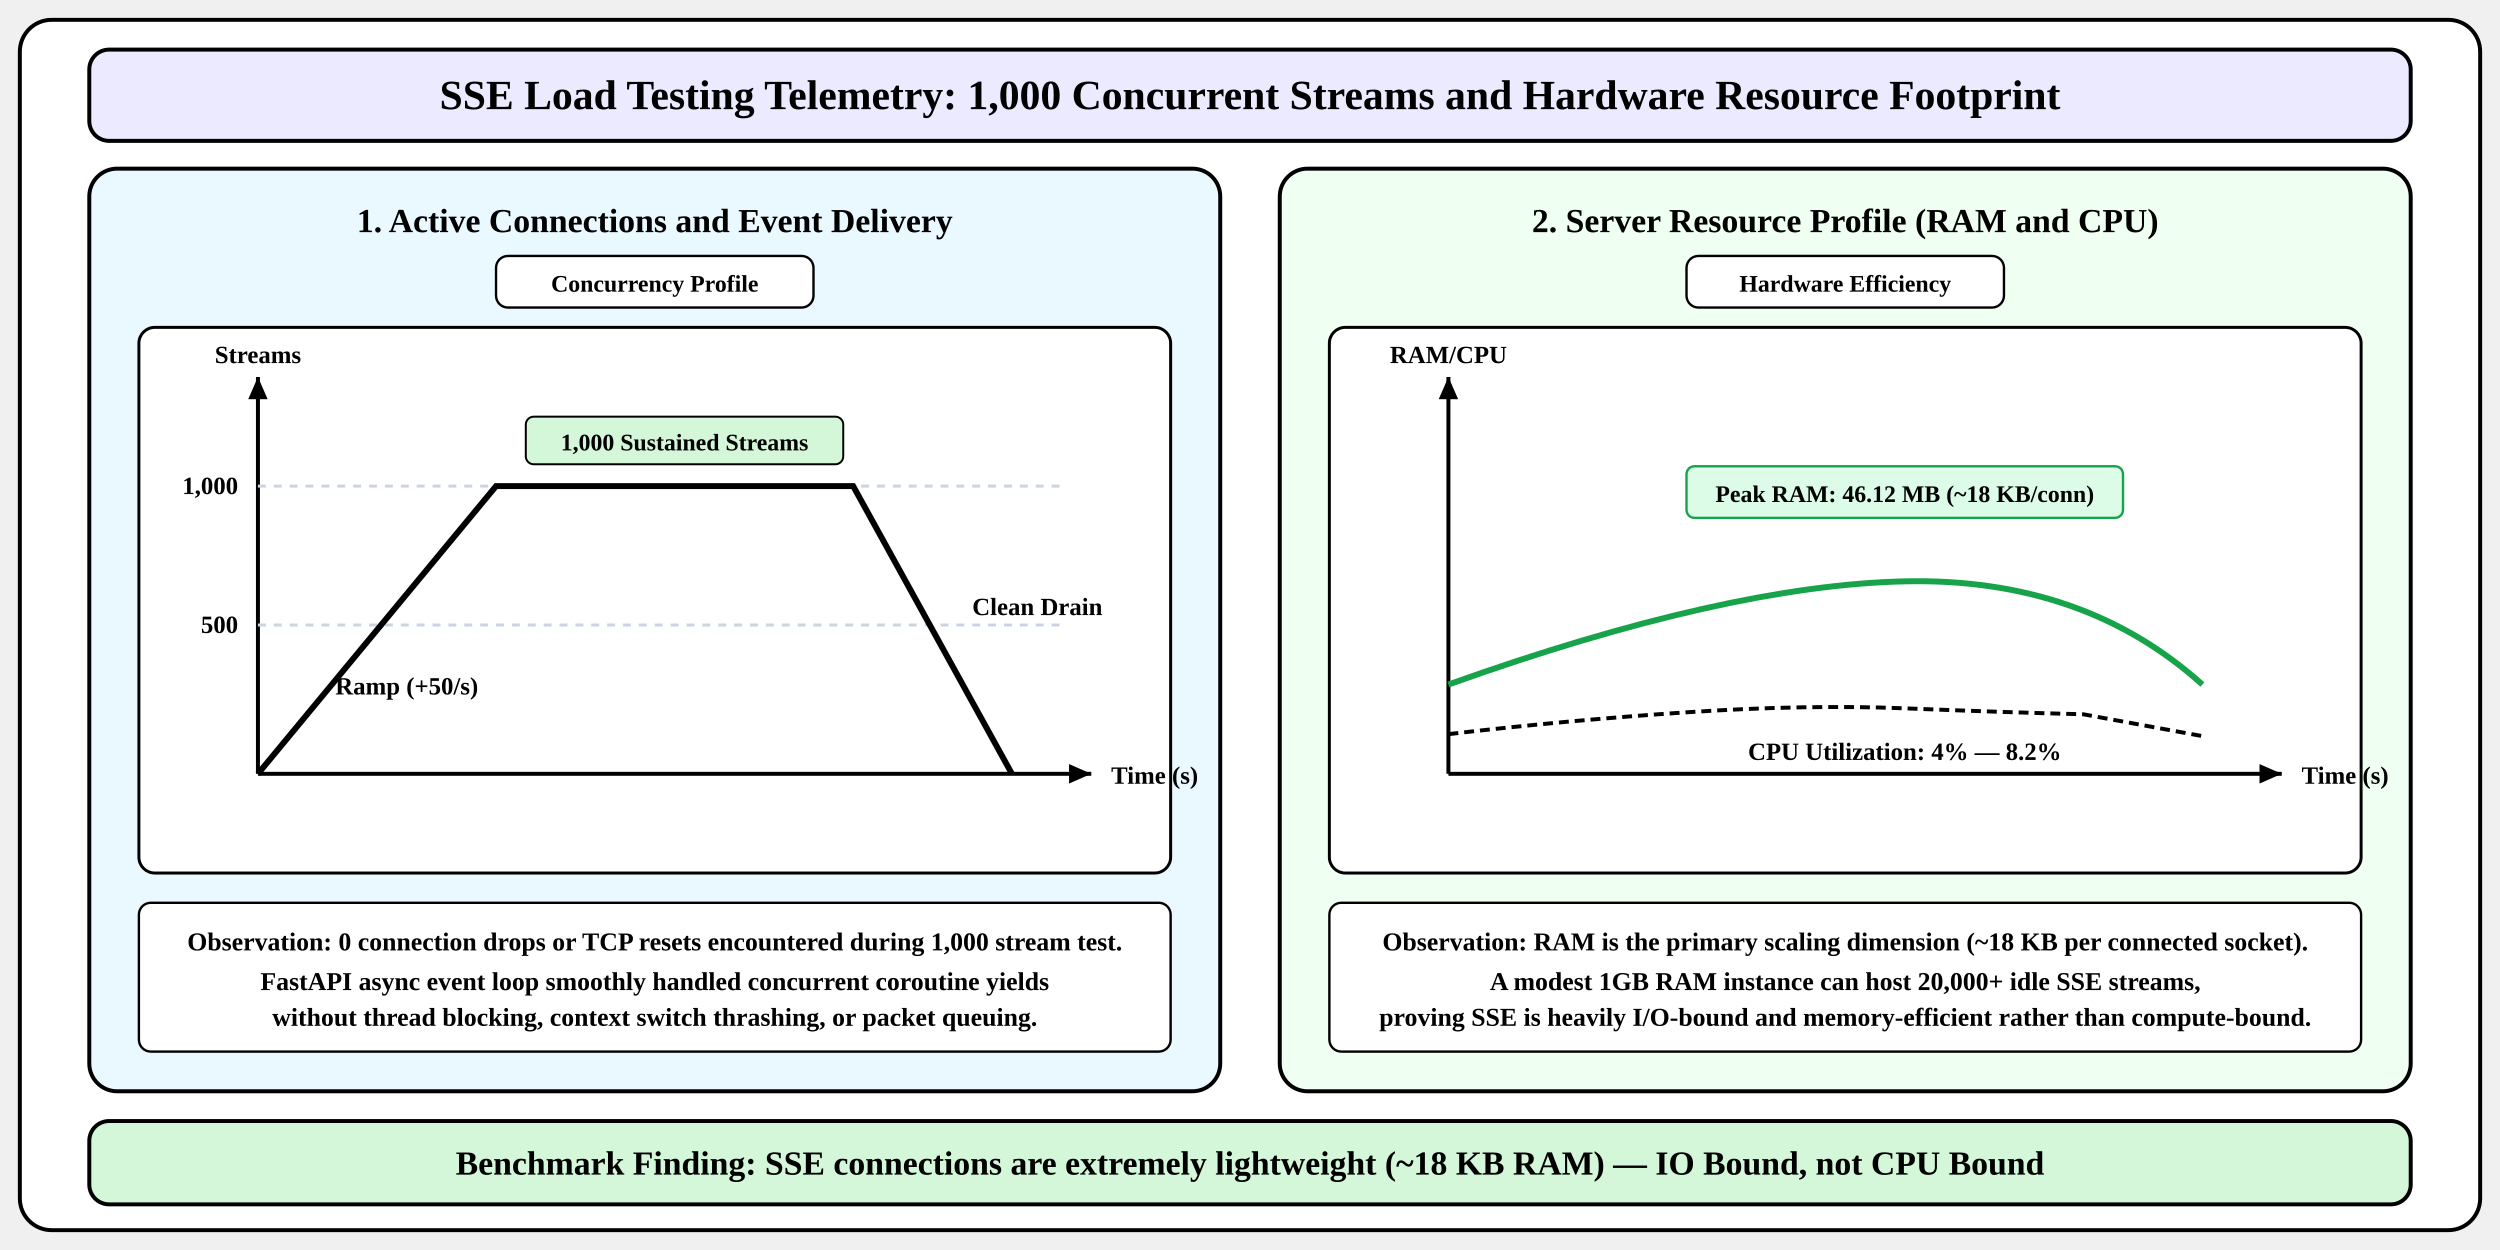
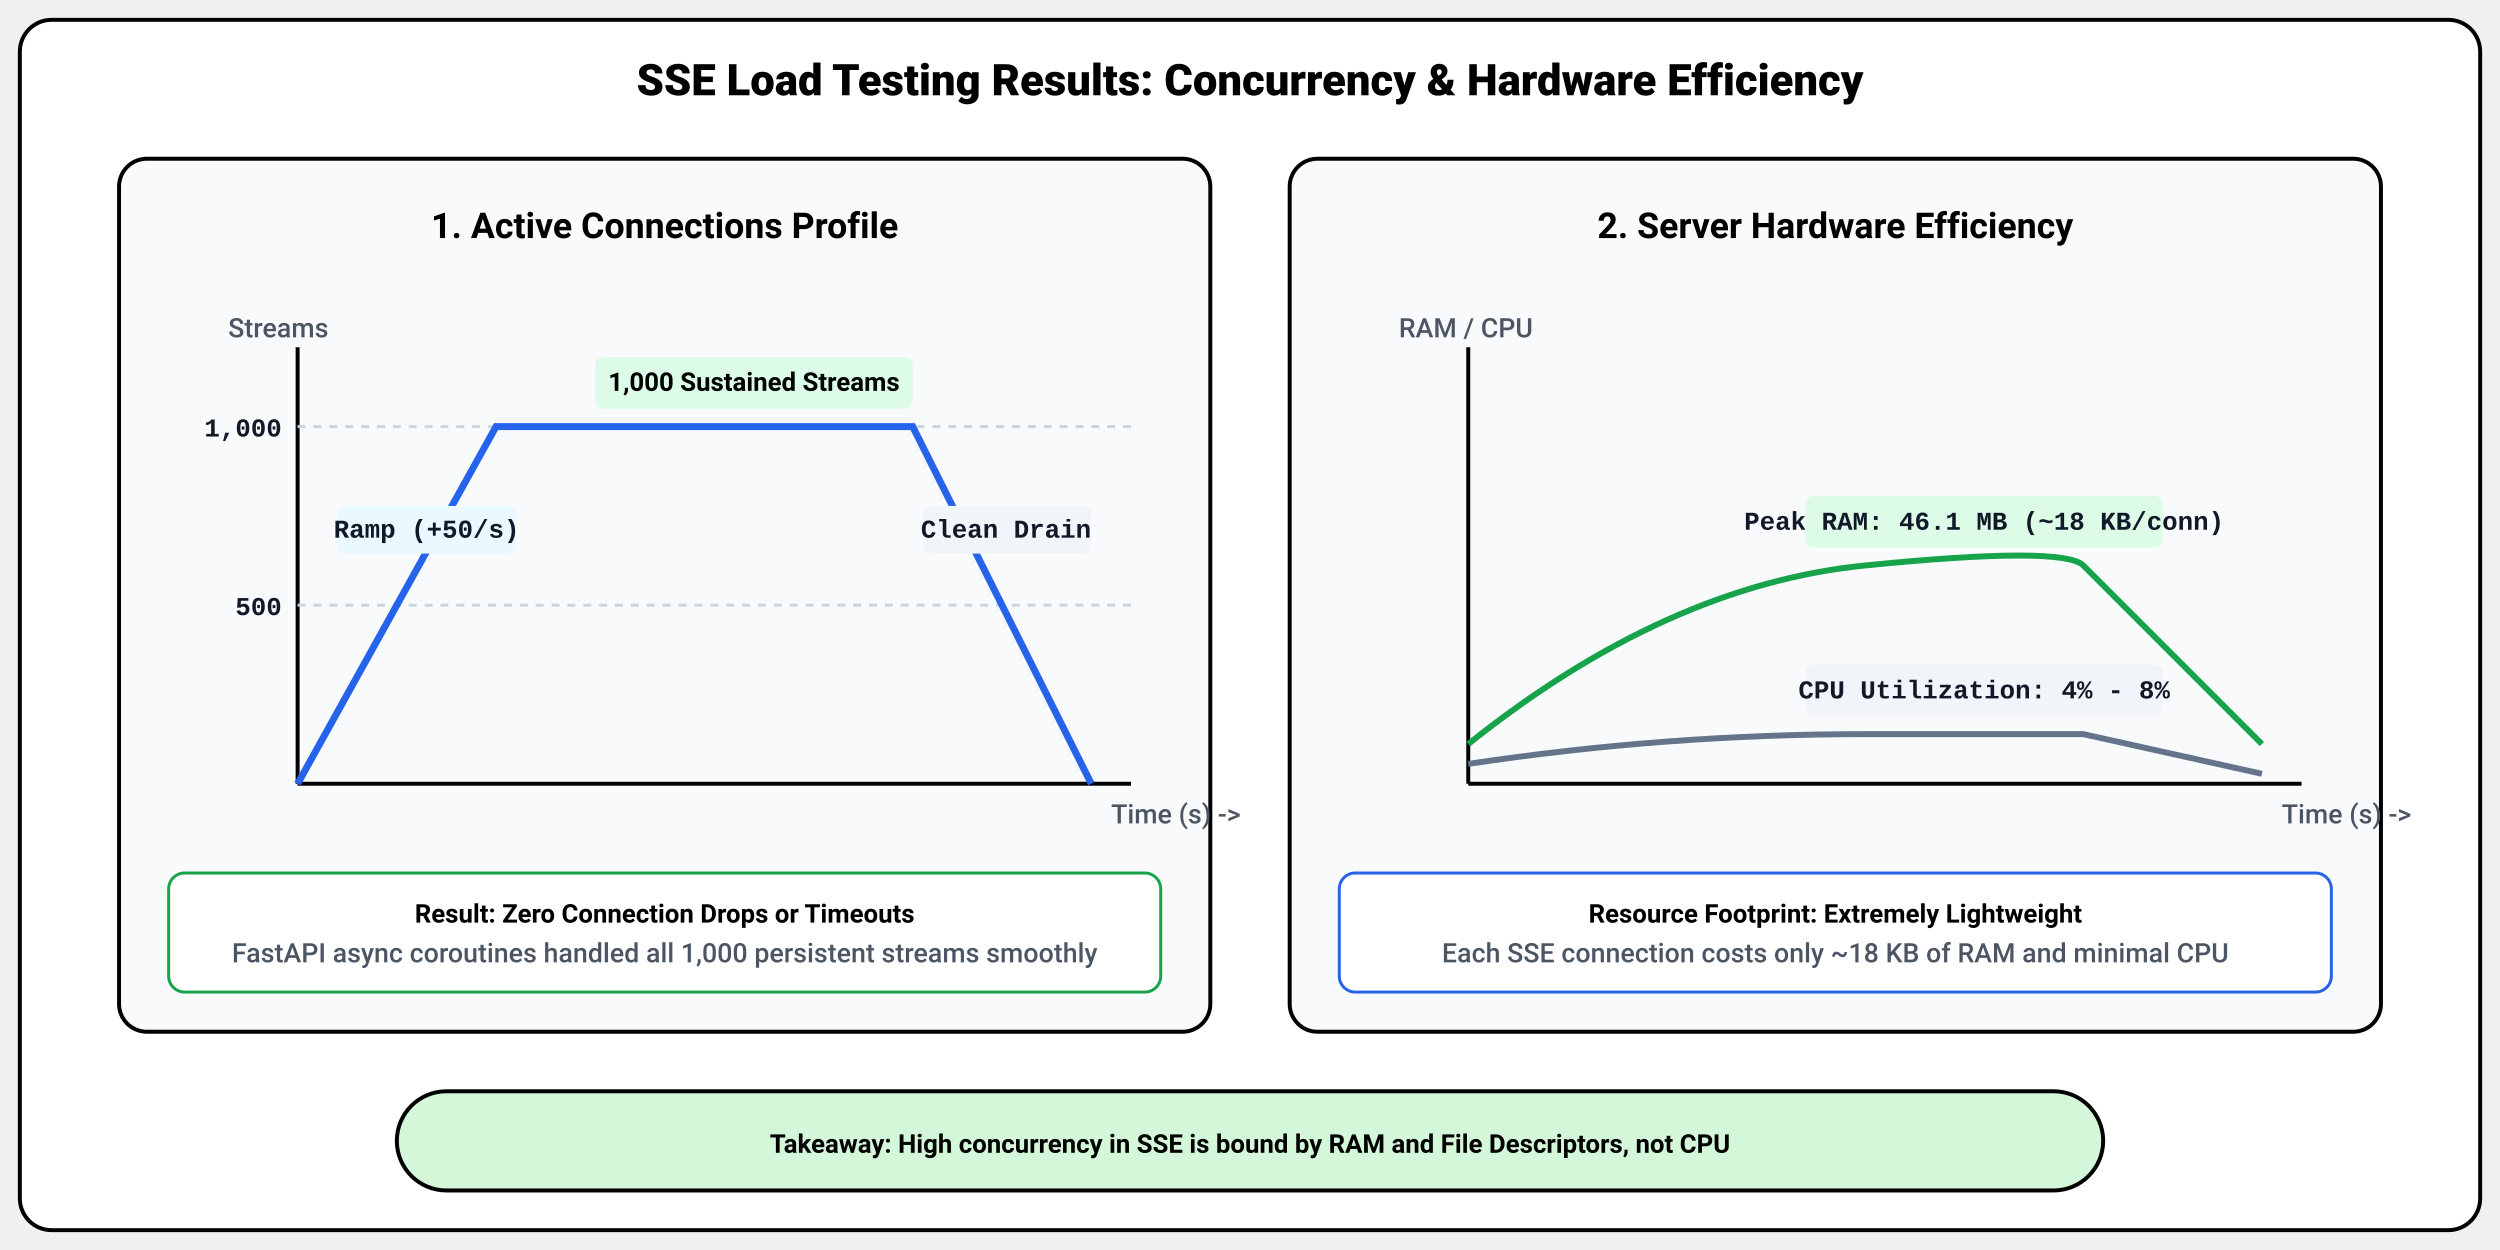
- <svg xmlns="http://www.w3.org/2000/svg" viewBox="0 0 1260 630">
+ <svg xmlns="http://www.w3.org/2000/svg" viewBox="0 0 1260 630" width="100%">
  <defs>
    <style>
-       .txt-title { font-family: "Times New Roman", Times, serif; font-size: 21px; font-weight: 800; fill: #000000; }
-       .txt-node-title { font-family: "Times New Roman", Times, serif; font-size: 17px; font-weight: 800; fill: #000000; }
-       .txt-node-sub { font-family: "Times New Roman", Times, serif; font-size: 13px; font-weight: 600; fill: #000000; }
-       .txt-node-code { font-family: "Times New Roman", Times, serif; font-size: 12.5px; font-weight: 700; fill: #000000; }
-       .txt-badge { font-family: "Times New Roman", Times, serif; font-size: 12px; font-weight: 800; fill: #000000; }
+       .txt-title { font-family: -apple-system, BlinkMacSystemFont, "Segoe UI", Roboto, Helvetica, Arial, sans-serif; font-size: 22px; font-weight: 800; fill: #000000; }
+       .txt-node-title { font-family: -apple-system, BlinkMacSystemFont, "Segoe UI", Roboto, Helvetica, Arial, sans-serif; font-size: 18px; font-weight: 700; fill: #000000; }
+       .txt-node-sub { font-family: -apple-system, BlinkMacSystemFont, "Segoe UI", Roboto, Helvetica, Arial, sans-serif; font-size: 13.5px; font-weight: 500; fill: #4b5563; }
+       .txt-node-code { font-family: "SFMono-Regular", Consolas, "Liberation Mono", Menlo, monospace; font-size: 13px; font-weight: 700; fill: #111827; }
+       .txt-badge { font-family: -apple-system, BlinkMacSystemFont, "Segoe UI", Roboto, Helvetica, Arial, sans-serif; font-size: 13px; font-weight: 700; fill: #000000; }
    </style>
-     <marker id="arrow" viewBox="0 0 10 10" refX="8" refY="5" markerWidth="7" markerHeight="7" orient="auto">
-       <path d="M 0 1.5 L 8 5 L 0 8.5 z" fill="#000000" />
-     </marker>
  </defs>
  <rect x="10" y="10" width="1240" height="610" rx="16" fill="#ffffff" stroke="#000000" stroke-width="2" />
-   <g transform="translate(45, 25)">
-     <rect width="1170" height="46" rx="10" fill="#ebeaff" stroke="#000000" stroke-width="2" />
-     <text x="585" y="30" class="txt-title" text-anchor="middle">SSE Load Testing Telemetry: 1,000 Concurrent Streams and Hardware Resource Footprint</text>
+   <text x="630" y="48" class="txt-title" text-anchor="middle">SSE Load Testing Results: Concurrency &amp; Hardware Efficiency</text>
+   <g transform="translate(60, 80)">
+     <rect width="550" height="440" rx="14" fill="#f8fafc" stroke="#000000" stroke-width="2" />
+     <text x="275" y="40" class="txt-node-title" text-anchor="middle">1. Active Connections Profile</text>
+     <g transform="translate(40, 75)">
+       <line x1="50" y1="20" x2="50" y2="240" stroke="#000000" stroke-width="2" />
+       <line x1="50" y1="240" x2="470" y2="240" stroke="#000000" stroke-width="2" />
+       <text x="460" y="260" class="txt-node-sub">Time (s) -&gt;</text>
+       <text x="15" y="15" class="txt-node-sub">Streams</text>
+       <line x1="50" y1="60" x2="470" y2="60" stroke="#cbd5e1" stroke-width="1.5" stroke-dasharray="4 4" />
+       <text x="42" y="65" class="txt-node-code" font-size="11" text-anchor="end">1,000</text>
+       <line x1="50" y1="150" x2="470" y2="150" stroke="#cbd5e1" stroke-width="1.5" stroke-dasharray="4 4" />
+       <text x="42" y="155" class="txt-node-code" font-size="11" text-anchor="end">500</text>
+       <path d="M 50 240 L 150 60 L 360 60 L 450 240" fill="none" stroke="#2563eb" stroke-width="3.5" />
+       <rect x="70" y="100" width="90" height="24" rx="4" fill="#eaf8ff" />
+       <text x="115" y="116" class="txt-node-code" font-size="10" fill="#1d4ed8" text-anchor="middle">Ramp (+50/s)</text>
+       <rect x="200" y="25" width="160" height="26" rx="4" fill="#dcfce7" />
+       <text x="280" y="42" class="txt-badge" font-size="11" fill="#166534" text-anchor="middle">1,000 Sustained Streams</text>
+       <rect x="365" y="100" width="85" height="24" rx="4" fill="#f1f5f9" />
+       <text x="407" y="116" class="txt-node-code" font-size="10" text-anchor="middle">Clean Drain</text>
+     </g>
+     <rect x="25" y="360" width="500" height="60" rx="8" fill="#ffffff" stroke="#16a34a" stroke-width="1.5" />
+     <text x="275" y="385" class="txt-badge" font-size="13" fill="#166534" text-anchor="middle">Result: Zero Connection Drops or Timeouts</text>
+     <text x="275" y="405" class="txt-node-sub" text-anchor="middle">FastAPI async coroutines handled all 1,000 persistent streams smoothly</text>
  </g>
-   <g transform="translate(45, 85)">
-     <rect width="570" height="465" rx="14" fill="#eaf8ff" stroke="#000000" stroke-width="2" />
-     <text x="285" y="32" class="txt-node-title" text-anchor="middle">1. Active Connections and Event Delivery</text>
-     <rect x="205" y="44" width="160" height="26" rx="6" fill="#ffffff" stroke="#000000" stroke-width="1.2" />
-     <text x="285" y="62" class="txt-badge" text-anchor="middle">Concurrency Profile</text>
-     <g transform="translate(25, 80)">
-       <rect width="520" height="275" rx="8" fill="#ffffff" stroke="#000000" stroke-width="1.5" />
-       <line x1="60" y1="225" x2="480" y2="225" stroke="#000000" stroke-width="2" marker-end="url(#arrow)" />
-       <line x1="60" y1="225" x2="60" y2="25" stroke="#000000" stroke-width="2" marker-end="url(#arrow)" />
-       <text x="490" y="230" class="txt-node-code">Time (s)</text>
-       <text x="60" y="18" class="txt-node-code" text-anchor="middle">Streams</text>
-       <line x1="60" y1="80" x2="465" y2="80" stroke="#cbd5e1" stroke-width="1.5" stroke-dasharray="4 4" />
-       <text x="50" y="84" class="txt-node-code" text-anchor="end">1,000</text>
-       <line x1="60" y1="150" x2="465" y2="150" stroke="#cbd5e1" stroke-width="1.5" stroke-dasharray="4 4" />
-       <text x="50" y="154" class="txt-node-code" text-anchor="end">500</text>
-       <path d="M 60 225 L 180 80 L 360 80 L 440 225" fill="none" stroke="#000000" stroke-width="3" />
-       <text x="135" y="185" class="txt-node-code" fill="#0369a1" text-anchor="middle">Ramp (+50/s)</text>
-       <rect x="195" y="45" width="160" height="24" rx="4" fill="#d4f6d9" stroke="#000000" stroke-width="1" />
-       <text x="275" y="62" class="txt-badge" text-anchor="middle">1,000 Sustained Streams</text>
-       <text x="420" y="145" class="txt-node-code" fill="#64748b">Clean Drain</text>
+   <g transform="translate(650, 80)">
+     <rect width="550" height="440" rx="14" fill="#f8fafc" stroke="#000000" stroke-width="2" />
+     <text x="275" y="40" class="txt-node-title" text-anchor="middle">2. Server Hardware Efficiency</text>
+     <g transform="translate(40, 75)">
+       <line x1="50" y1="20" x2="50" y2="240" stroke="#000000" stroke-width="2" />
+       <line x1="50" y1="240" x2="470" y2="240" stroke="#000000" stroke-width="2" />
+       <text x="460" y="260" class="txt-node-sub">Time (s) -&gt;</text>
+       <text x="15" y="15" class="txt-node-sub">RAM / CPU</text>
+       <path d="M 50 220 Q 150 140 250 130 T 360 130 L 450 220" fill="none" stroke="#16a34a" stroke-width="3" />
+       <path d="M 50 230 Q 150 215 250 215 T 360 215 L 450 235" fill="none" stroke="#64748b" stroke-width="3" />
+       <rect x="220" y="95" width="180" height="26" rx="4" fill="#dcfce7" />
+       <text x="310" y="112" class="txt-node-code" font-size="11" fill="#166534" text-anchor="middle">Peak RAM: 46.1 MB (~18 KB/conn)</text>
+       <rect x="220" y="180" width="180" height="26" rx="4" fill="#f1f5f9" />
+       <text x="310" y="197" class="txt-node-code" font-size="11" fill="#475569" text-anchor="middle">CPU Utilization: 4% - 8%</text>
    </g>
-     <g transform="translate(25, 370)">
-       <rect width="520" height="75" rx="6" fill="#ffffff" stroke="#000000" stroke-width="1.2" />
-       <text x="260" y="24" class="txt-node-sub" text-anchor="middle">Observation: 0 connection drops or TCP resets encountered during 1,000 stream test.</text>
-       <text x="260" y="44" class="txt-node-sub" font-weight="700" text-anchor="middle">FastAPI async event loop smoothly handled concurrent coroutine yields</text>
-       <text x="260" y="62" class="txt-node-sub" font-weight="700" text-anchor="middle">without thread blocking, context switch thrashing, or packet queuing.</text>
-     </g>
+     <rect x="25" y="360" width="500" height="60" rx="8" fill="#ffffff" stroke="#2563eb" stroke-width="1.5" />
+     <text x="275" y="385" class="txt-badge" font-size="13" fill="#1d4ed8" text-anchor="middle">Resource Footprint: Extremely Lightweight</text>
+     <text x="275" y="405" class="txt-node-sub" text-anchor="middle">Each SSE connection costs only ~18 KB of RAM and minimal CPU</text>
  </g>
-   <g transform="translate(645, 85)">
-     <rect width="570" height="465" rx="14" fill="#effff1" stroke="#000000" stroke-width="2" />
-     <text x="285" y="32" class="txt-node-title" text-anchor="middle">2. Server Resource Profile (RAM and CPU)</text>
-     <rect x="205" y="44" width="160" height="26" rx="6" fill="#ffffff" stroke="#000000" stroke-width="1.2" />
-     <text x="285" y="62" class="txt-badge" text-anchor="middle">Hardware Efficiency</text>
-     <g transform="translate(25, 80)">
-       <rect width="520" height="275" rx="8" fill="#ffffff" stroke="#000000" stroke-width="1.5" />
-       <line x1="60" y1="225" x2="480" y2="225" stroke="#000000" stroke-width="2" marker-end="url(#arrow)" />
-       <line x1="60" y1="225" x2="60" y2="25" stroke="#000000" stroke-width="2" marker-end="url(#arrow)" />
-       <text x="490" y="230" class="txt-node-code">Time (s)</text>
-       <text x="60" y="18" class="txt-node-code" text-anchor="middle">RAM/CPU</text>
-       <rect x="180" y="70" width="220" height="26" rx="4" fill="#dcfce7" stroke="#16a34a" stroke-width="1.2" />
-       <text x="290" y="88" class="txt-badge" fill="#15803d" text-anchor="middle">Peak RAM: 46.12 MB (~18 KB/conn)</text>
-       <path d="M 60 180 Q 200 130, 290 128 T 440 180" fill="none" stroke="#16a34a" stroke-width="3" />
-       <path d="M 60 205 Q 120 198, 180 194 T 290 192 T 380 195 L 440 206" fill="none" stroke="#000000" stroke-width="2" stroke-dasharray="5 3" />
-       <text x="290" y="218" class="txt-node-code" text-anchor="middle">CPU Utilization: 4% — 8.2%</text>
-     </g>
-     <g transform="translate(25, 370)">
-       <rect width="520" height="75" rx="6" fill="#ffffff" stroke="#000000" stroke-width="1.2" />
-       <text x="260" y="24" class="txt-node-sub" text-anchor="middle">Observation: RAM is the primary scaling dimension (~18 KB per connected socket).</text>
-       <text x="260" y="44" class="txt-node-sub" font-weight="700" text-anchor="middle">A modest 1GB RAM instance can host 20,000+ idle SSE streams,</text>
-       <text x="260" y="62" class="txt-node-sub" font-weight="700" text-anchor="middle">proving SSE is heavily I/O-bound and memory-efficient rather than compute-bound.</text>
-     </g>
-   </g>
-   <g transform="translate(45, 565)">
-     <rect width="1170" height="42" rx="10" fill="#d4f6d9" stroke="#000000" stroke-width="2" />
-     <text x="585" y="27" class="txt-node-title" font-size="16" text-anchor="middle">Benchmark Finding: SSE connections are extremely lightweight (~18 KB RAM) — IO Bound, not CPU Bound</text>
+   <g transform="translate(200, 550)">
+     <rect width="860" height="50" rx="25" fill="#d4f6d9" stroke="#000000" stroke-width="2" />
+     <text x="430" y="31" class="txt-badge" font-size="15" text-anchor="middle">Takeaway: High concurrency in SSE is bound by RAM and File Descriptors, not CPU</text>
  </g>
</svg>
